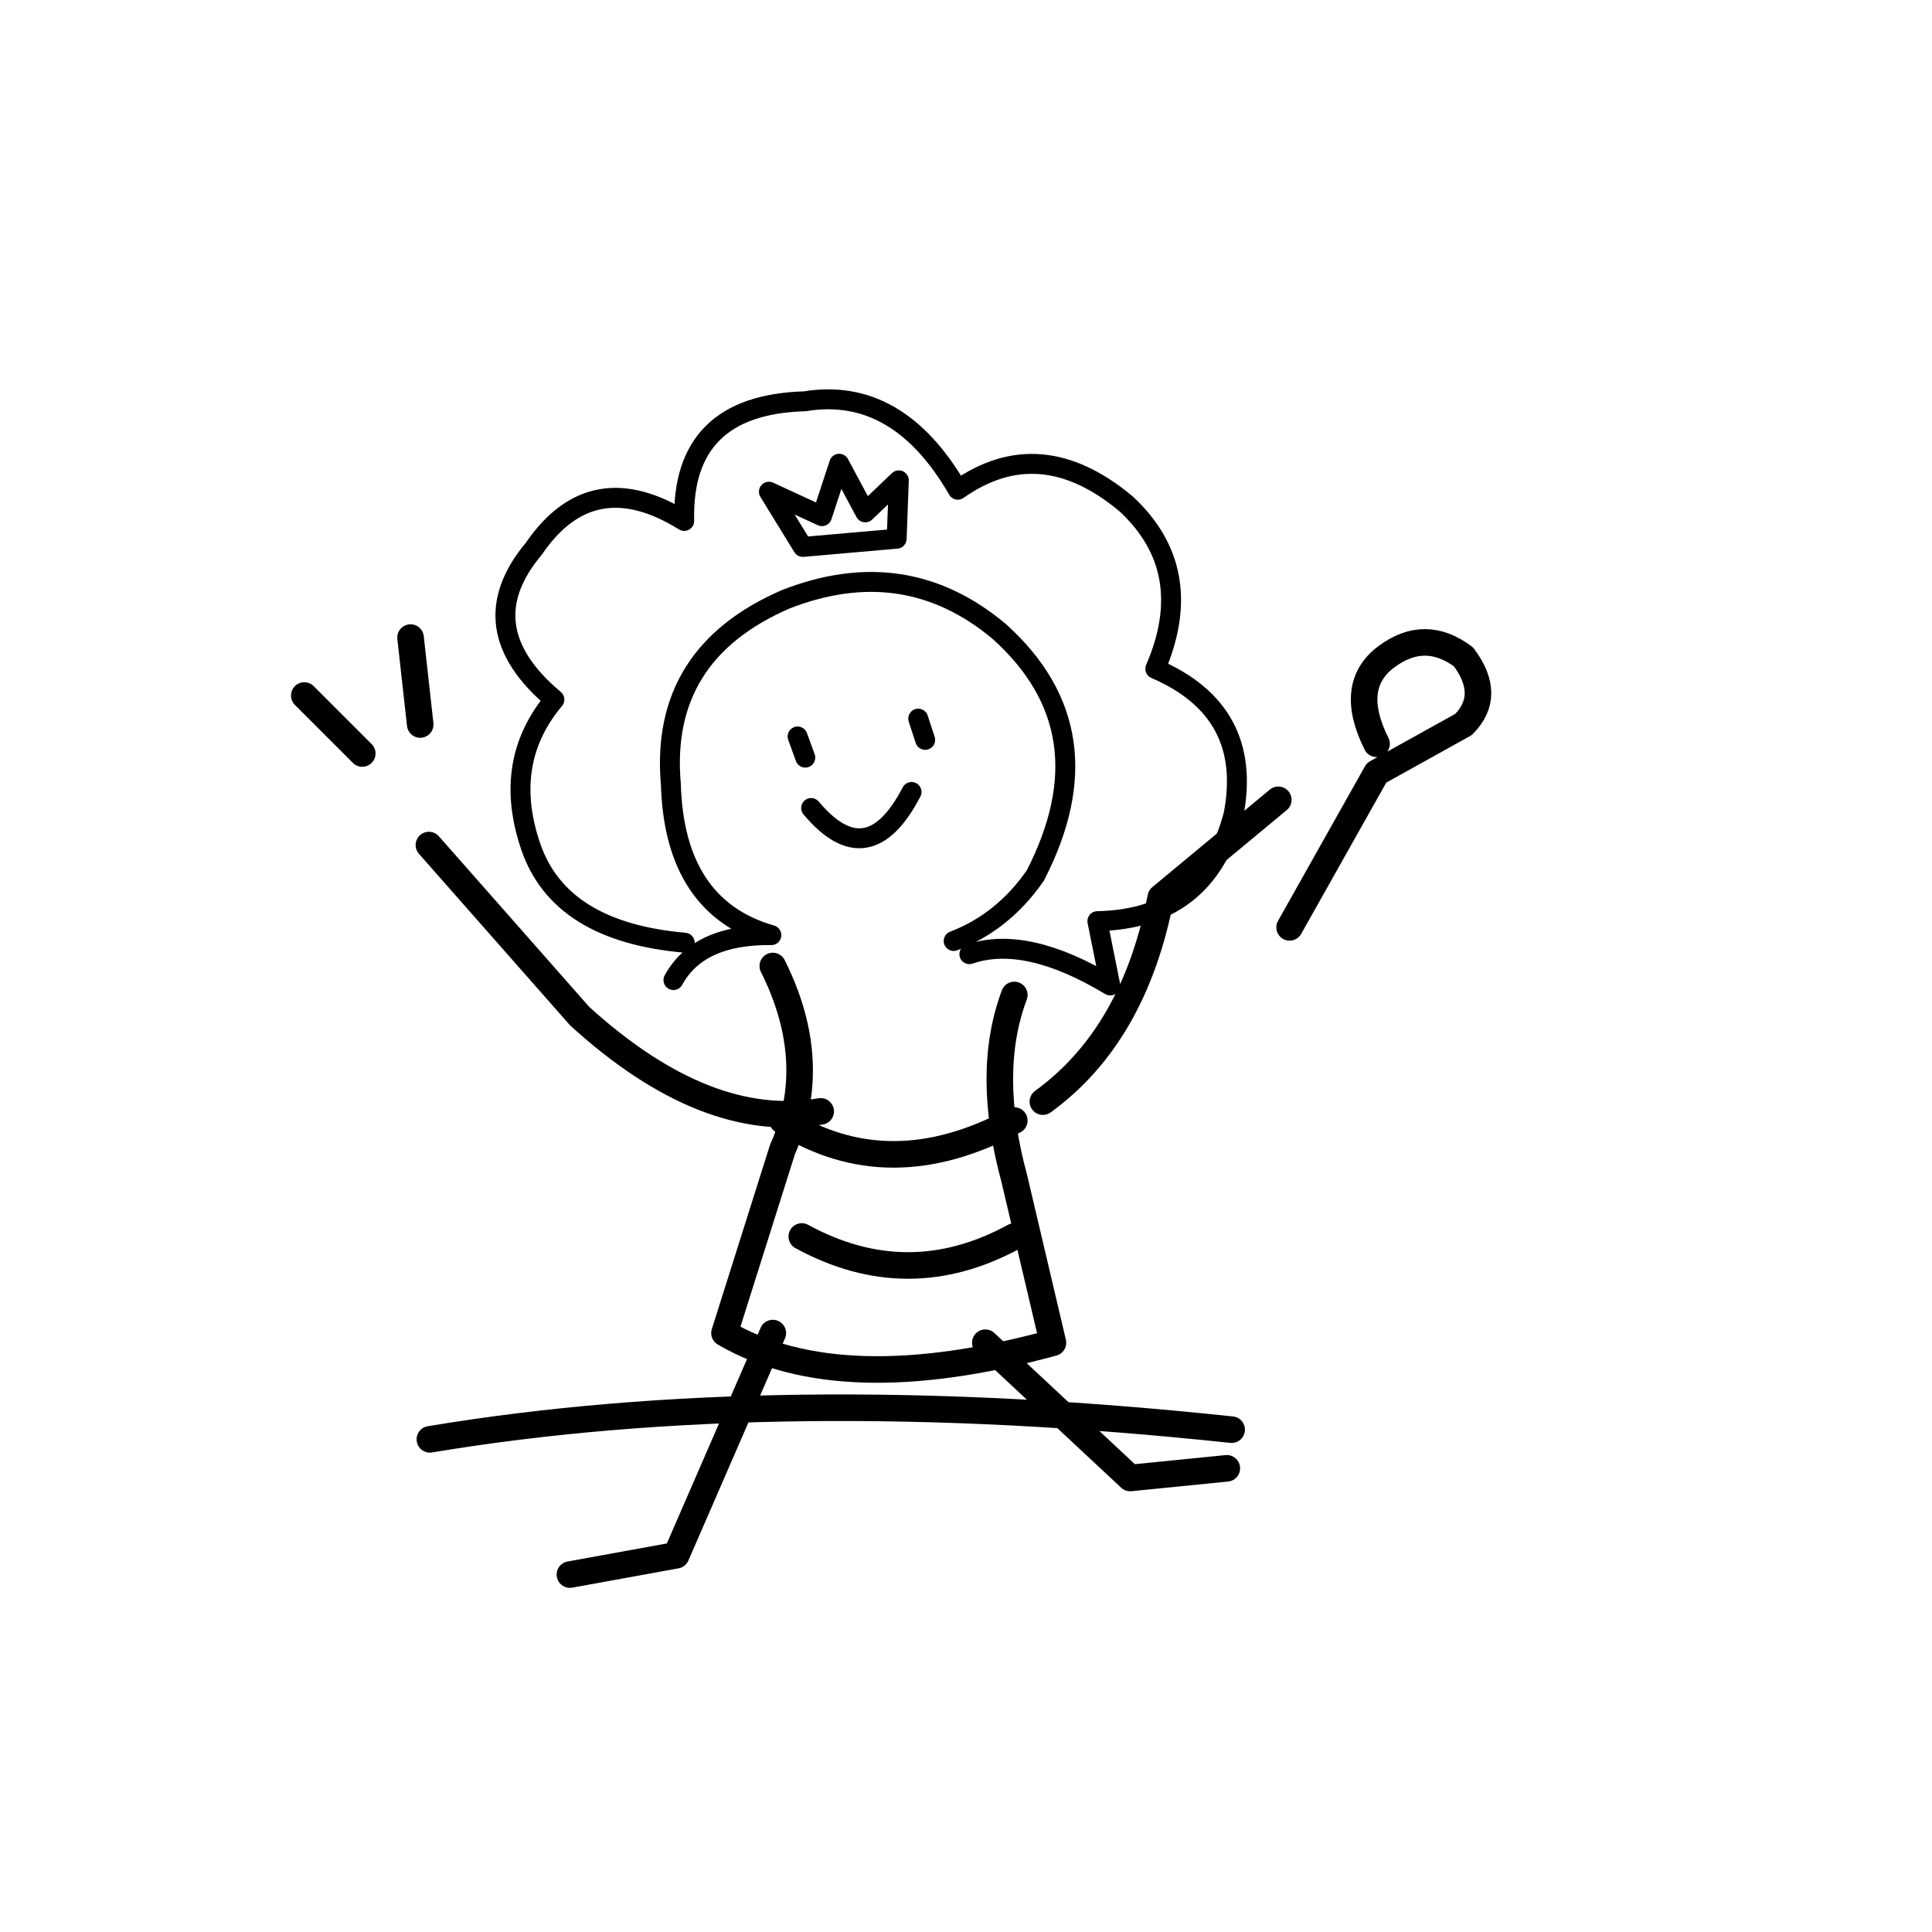
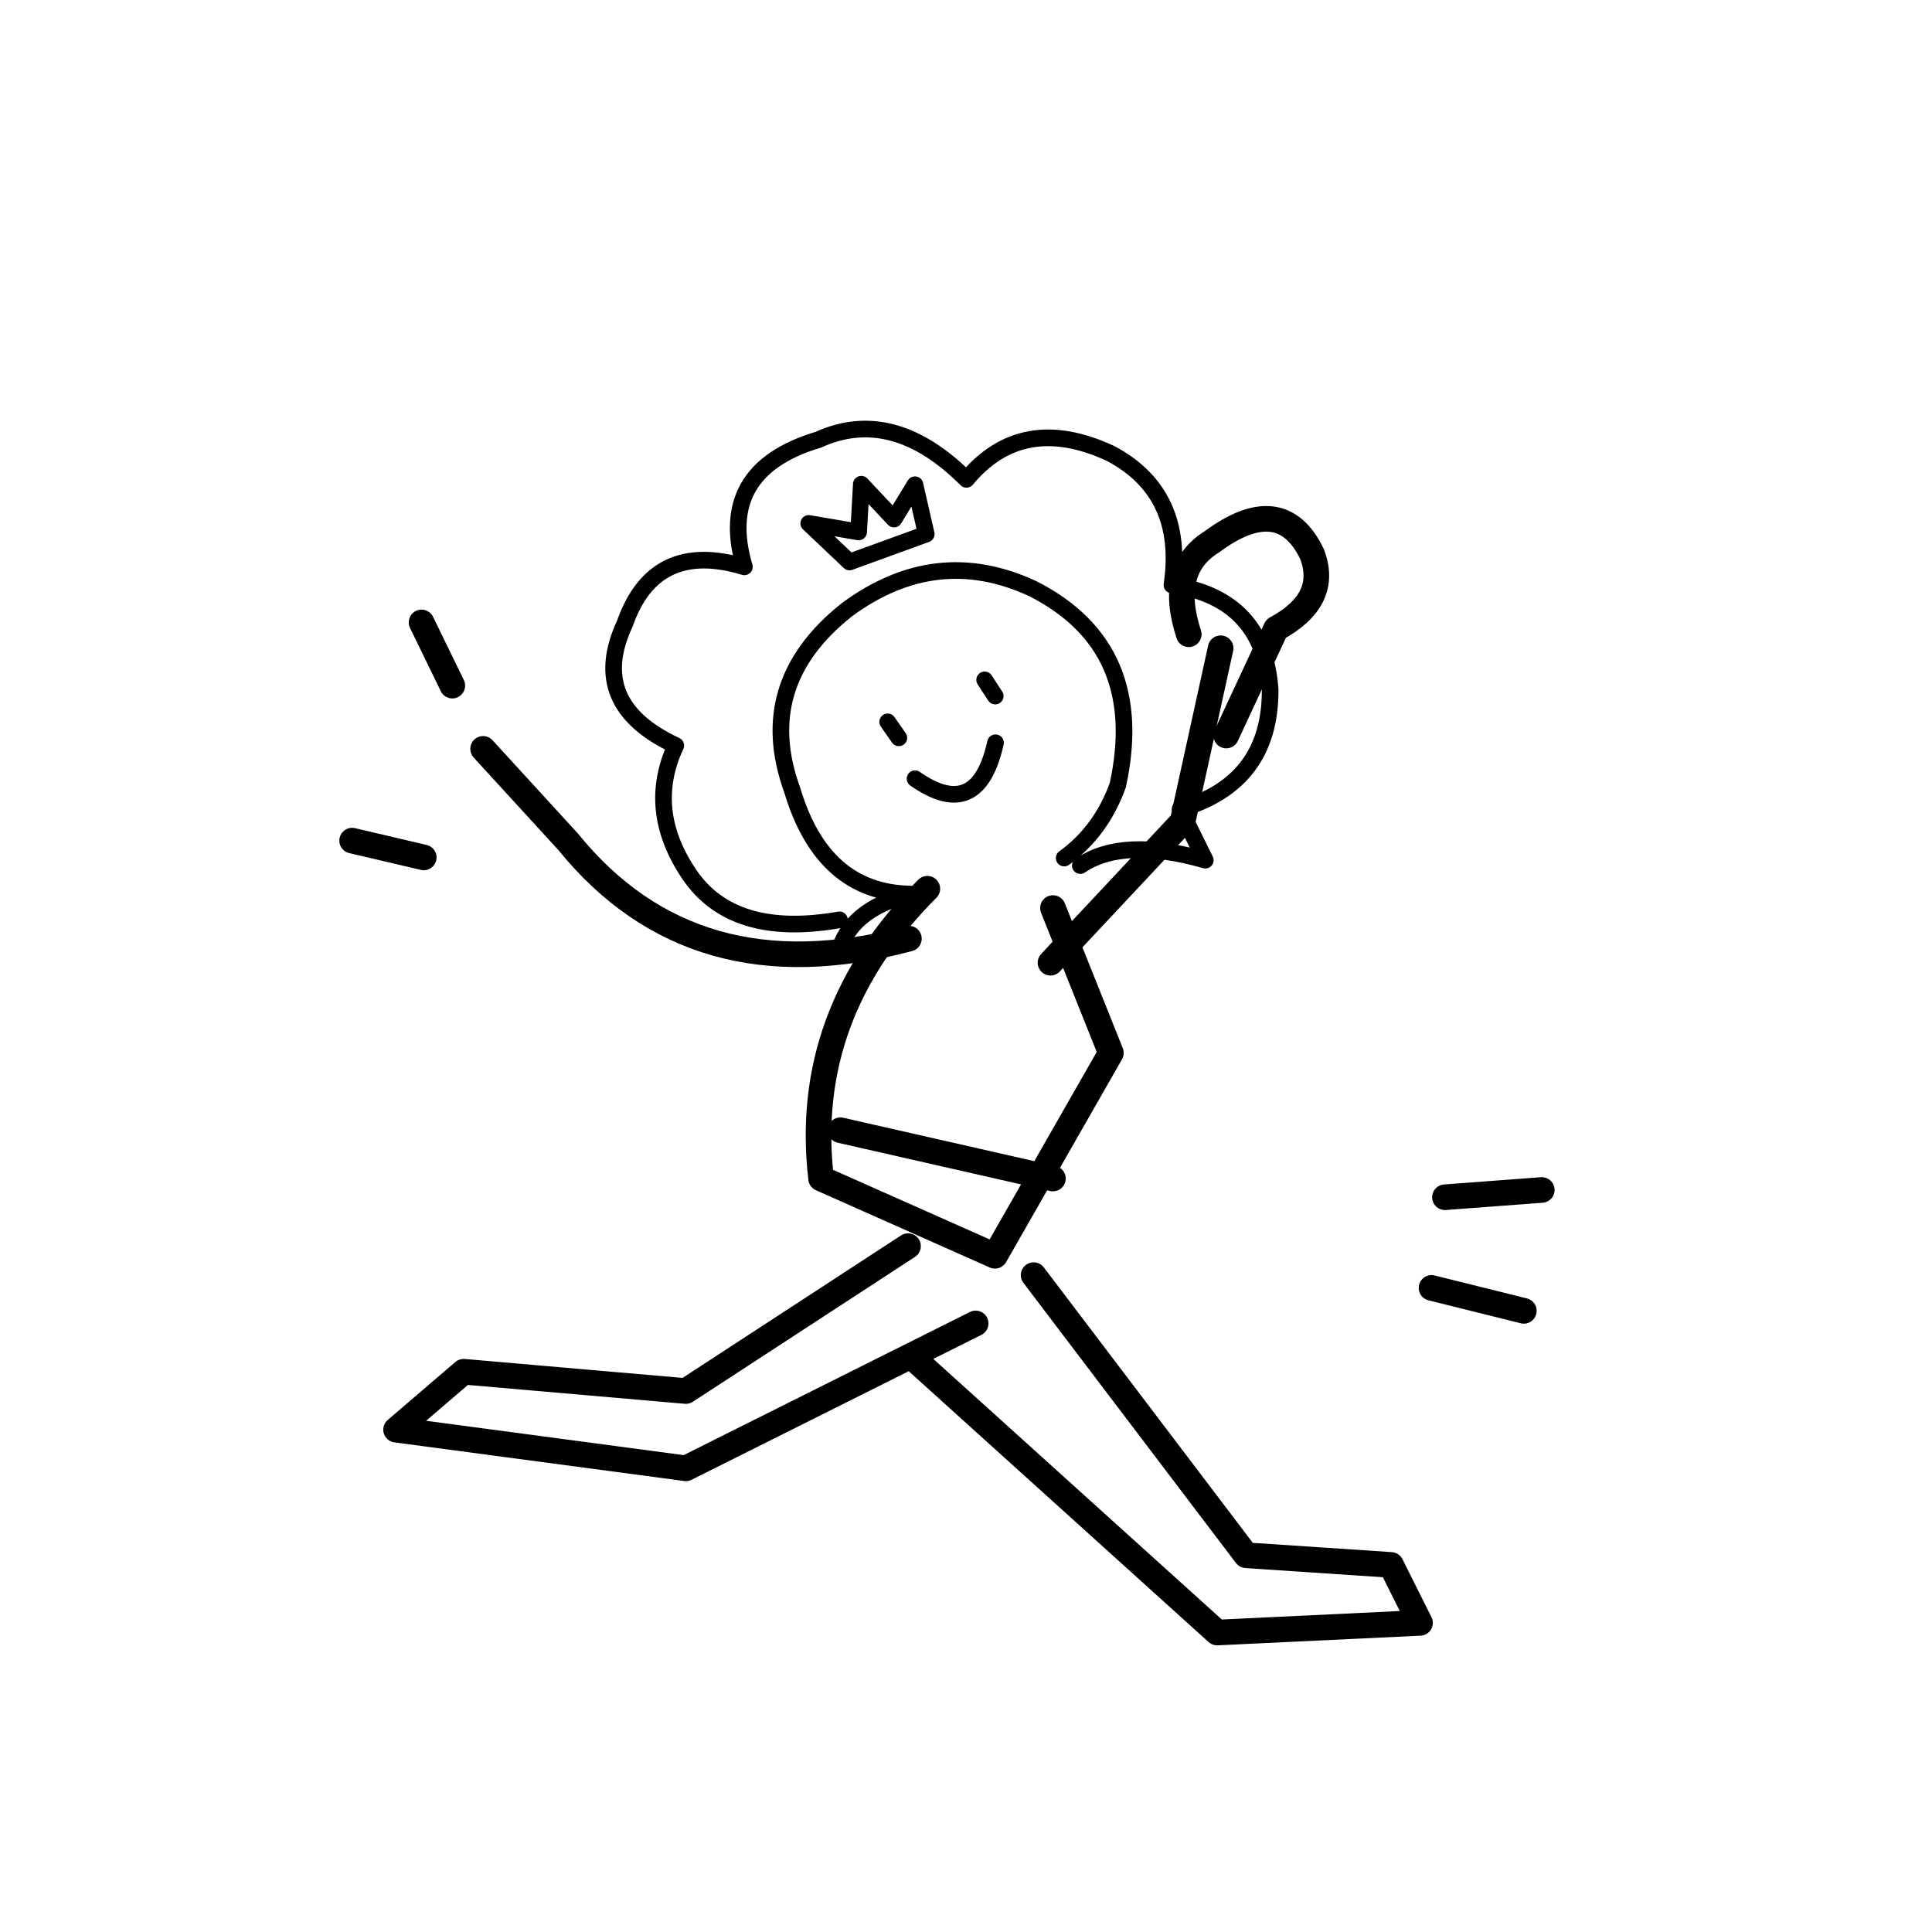
<svg xmlns="http://www.w3.org/2000/svg" viewBox="0 0 200 200">
-   <g fill="none" stroke="#000" stroke-width="2.75" stroke-linecap="round" stroke-linejoin="round">
-     <path d="M68 101Q51 98 48 86T53 66Q42 55 52 45Q61 34 73 43Q74 27 91 28Q104 27 111 42Q123 35 134 46Q143 56 136 69Q149 76 145 90Q140 104 125 103L126 112Q115 104 107 106M66 106q4-6 14-5 M80 101Q67 96 68 79Q68 61 86 55Q103 50 115 62Q129 77 117 96Q112 102 105 104 M86 74l.8 3m16-4 .7 3 M87 84q7 10 14-1 M89 48l-4-8 7 4 3-7 3 7 5-4-1 8z" transform="translate(20 20) scale(.75) rotate(-5 96 104)" />
-     <path d="M80 100q5 10 1 19l-6 19q12 7 34 1l-4-17q-3-11 0-19 M81 116q11 7 24 0m-22 12q11 6 22 0" />
-     <path d="M80 138l-10 23-11 2m43-24 15 14 10-1" />
-     <path d="M85 114q-12 1-24-12l-14-19m61 32q10-6 14-20l13-9" transform="rotate(-5 97 115)" />
-     <path d="M144 75q-3-6 1-9 4-3 8 0 3 4 0 7l-9 5-9 16 M39 76l-6-6m12 3-1-9m2 83q36-6 83-1" transform="translate(-1.5 2)" />
+   <g fill="none" stroke="#000" stroke-width="2.65" stroke-linecap="round" stroke-linejoin="round" transform="translate(0 3)">
+     <path d="M68 101Q51 98 48 86T53 66Q42 55 52 45Q61 34 73 43Q74 27 91 28Q104 27 111 42Q123 35 134 46Q143 56 136 69Q149 76 145 90Q140 104 125 103L126 112Q115 104 107 106M66 106q4-6 14-5 M80 101Q67 96 68 79Q68 61 86 55Q103 50 115 62Q129 77 117 96Q112 102 105 104 M86 74l.8 3m16-4 .7 3 M87 84q7 10 14-1 M89 48l-4-8 7 4 3-7 3 7 5-4-1 8z" transform="translate(100 75) rotate(-20) scale(0.65) translate(-96 -83)" />
+     <path d="M96 89q-13 13-11 30l18 8 12-21-6-15 M87 114l22 5 M94 126l-23 15-23-2-7 6 30 4 30-15m6-5 22 29 15 1 3 6-21 1-31-28" />
+     <g transform="rotate(-10 96 105)">
+       <path d="M96 94Q73 96 63 78l-7-11 M110 99l16-12 7-17" />
+       <path d="M130 68q-1-7 4-9 8-4 10 3 1 5-5 7l-7 10 M48 77l-7-3m13-14-2-7 M143 139l9 4m-6-13 10 1" />
+     </g>
  </g>
</svg>
